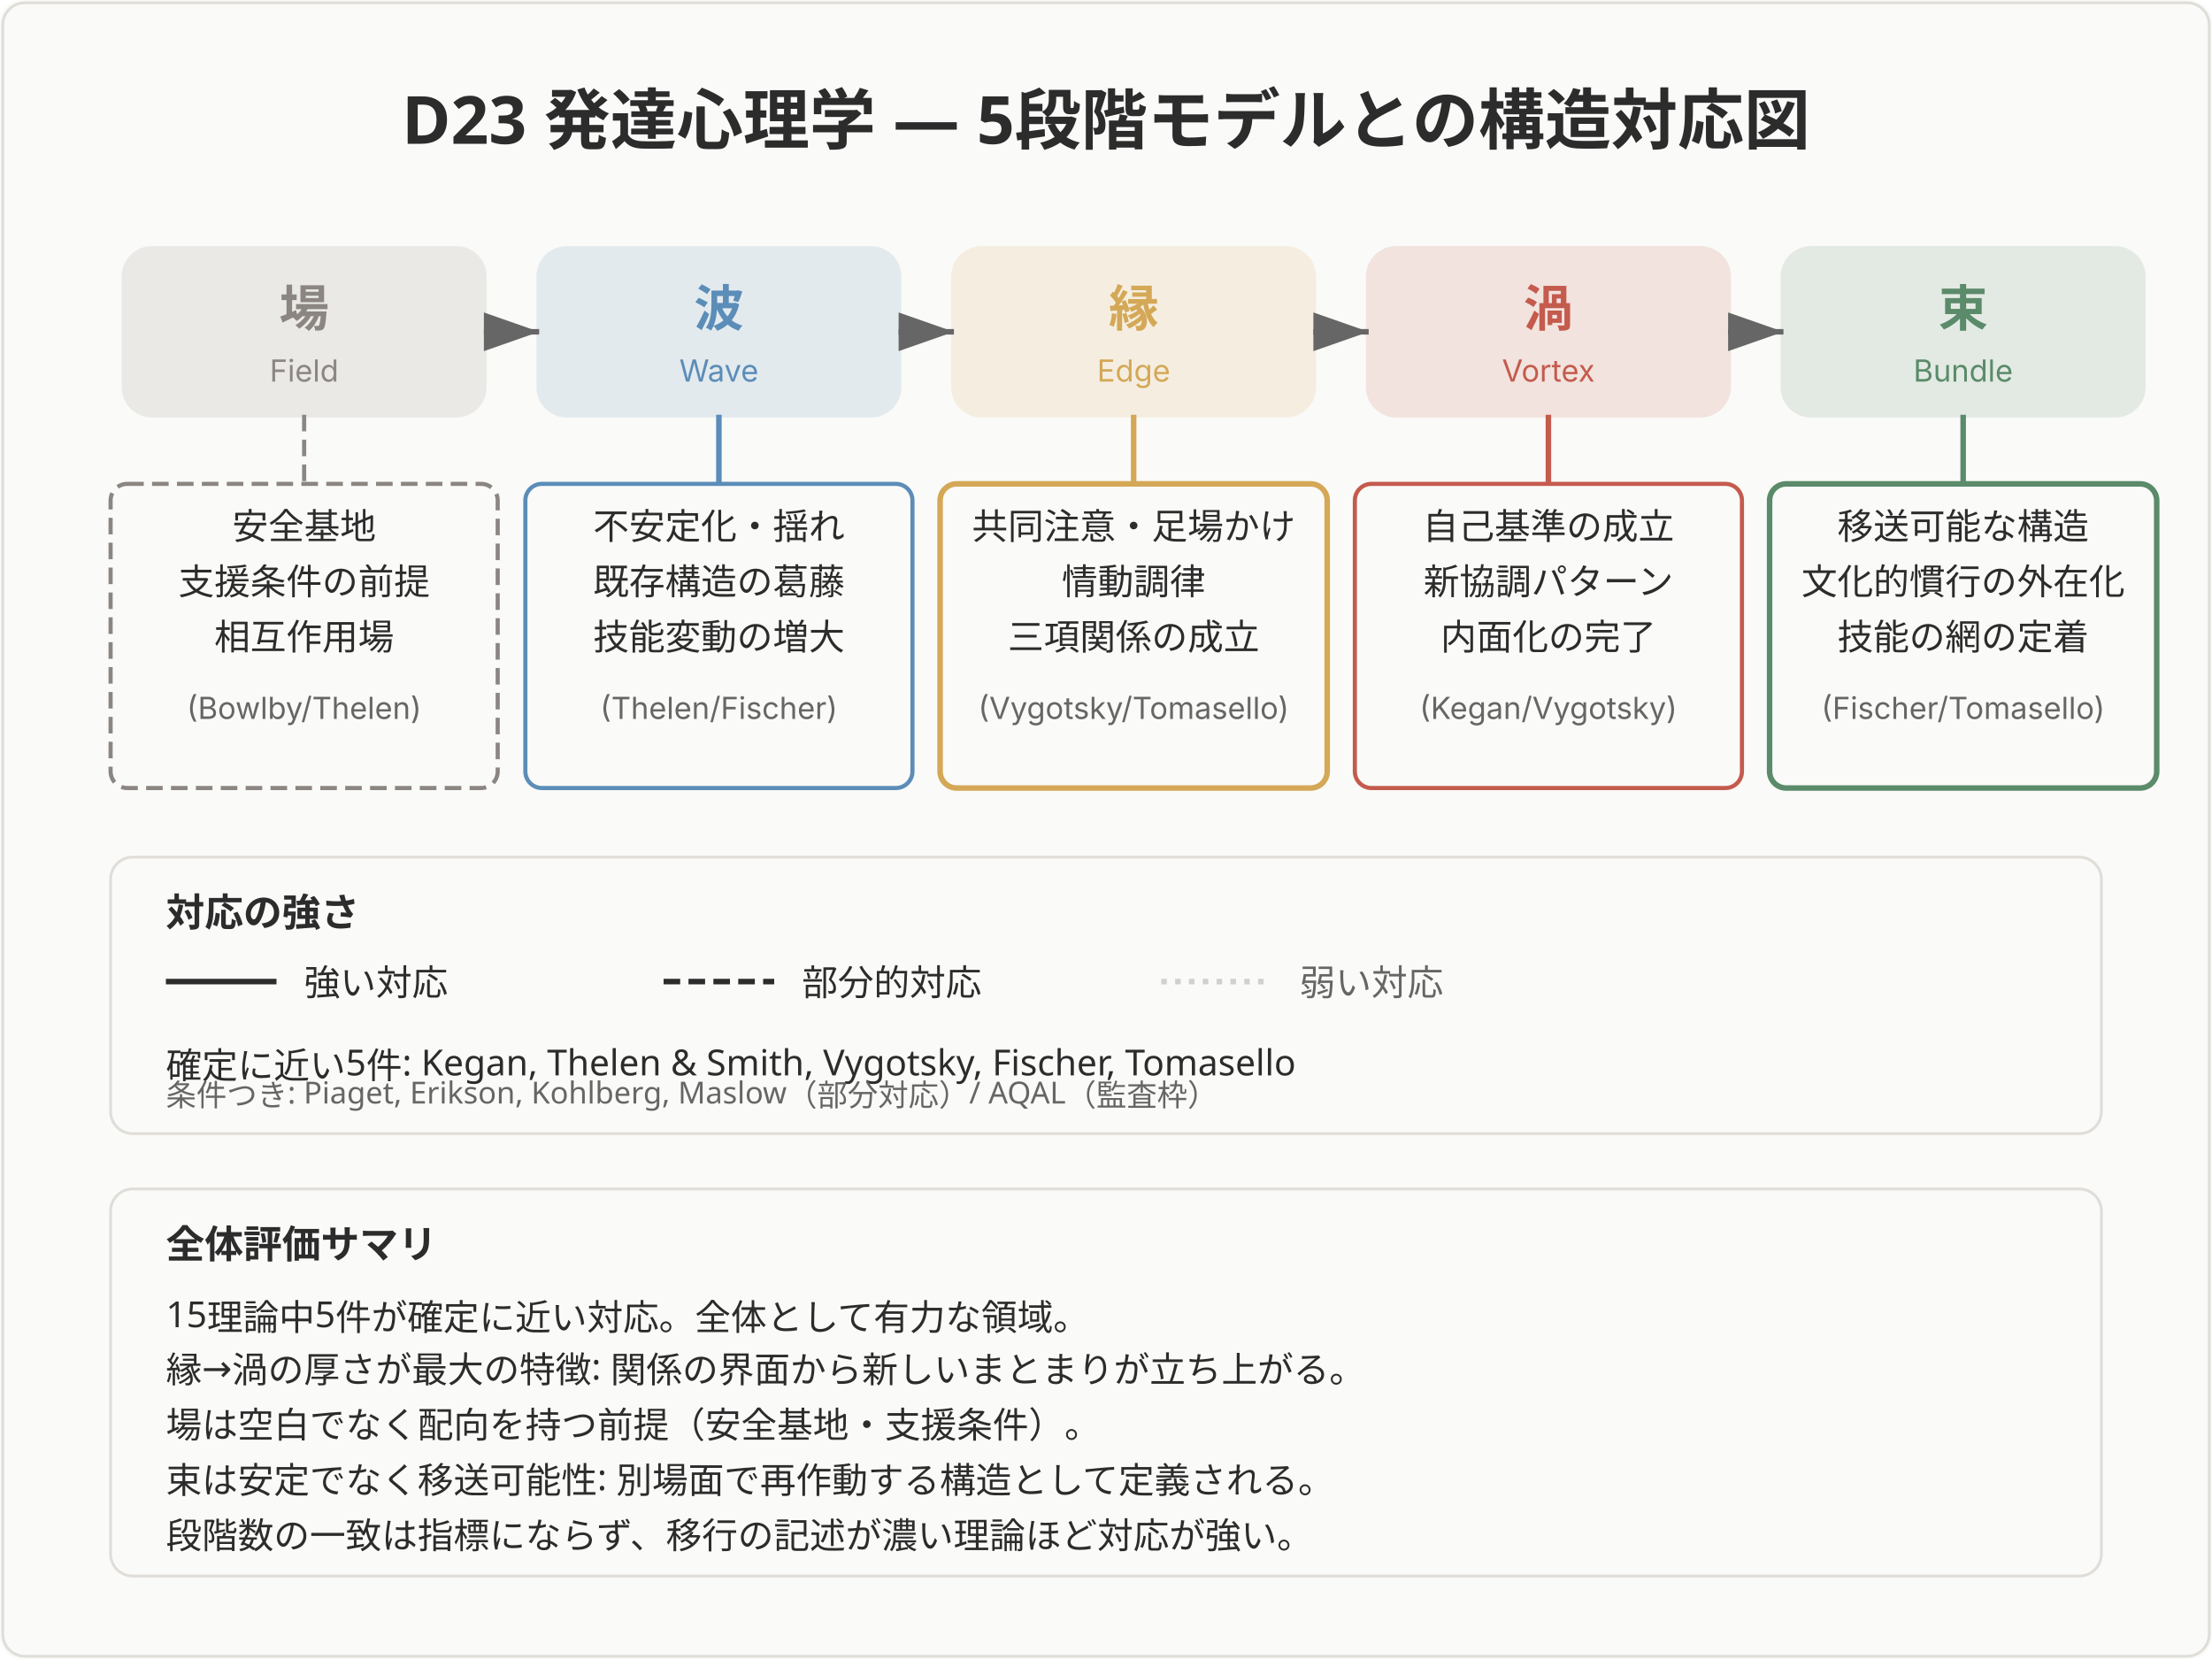
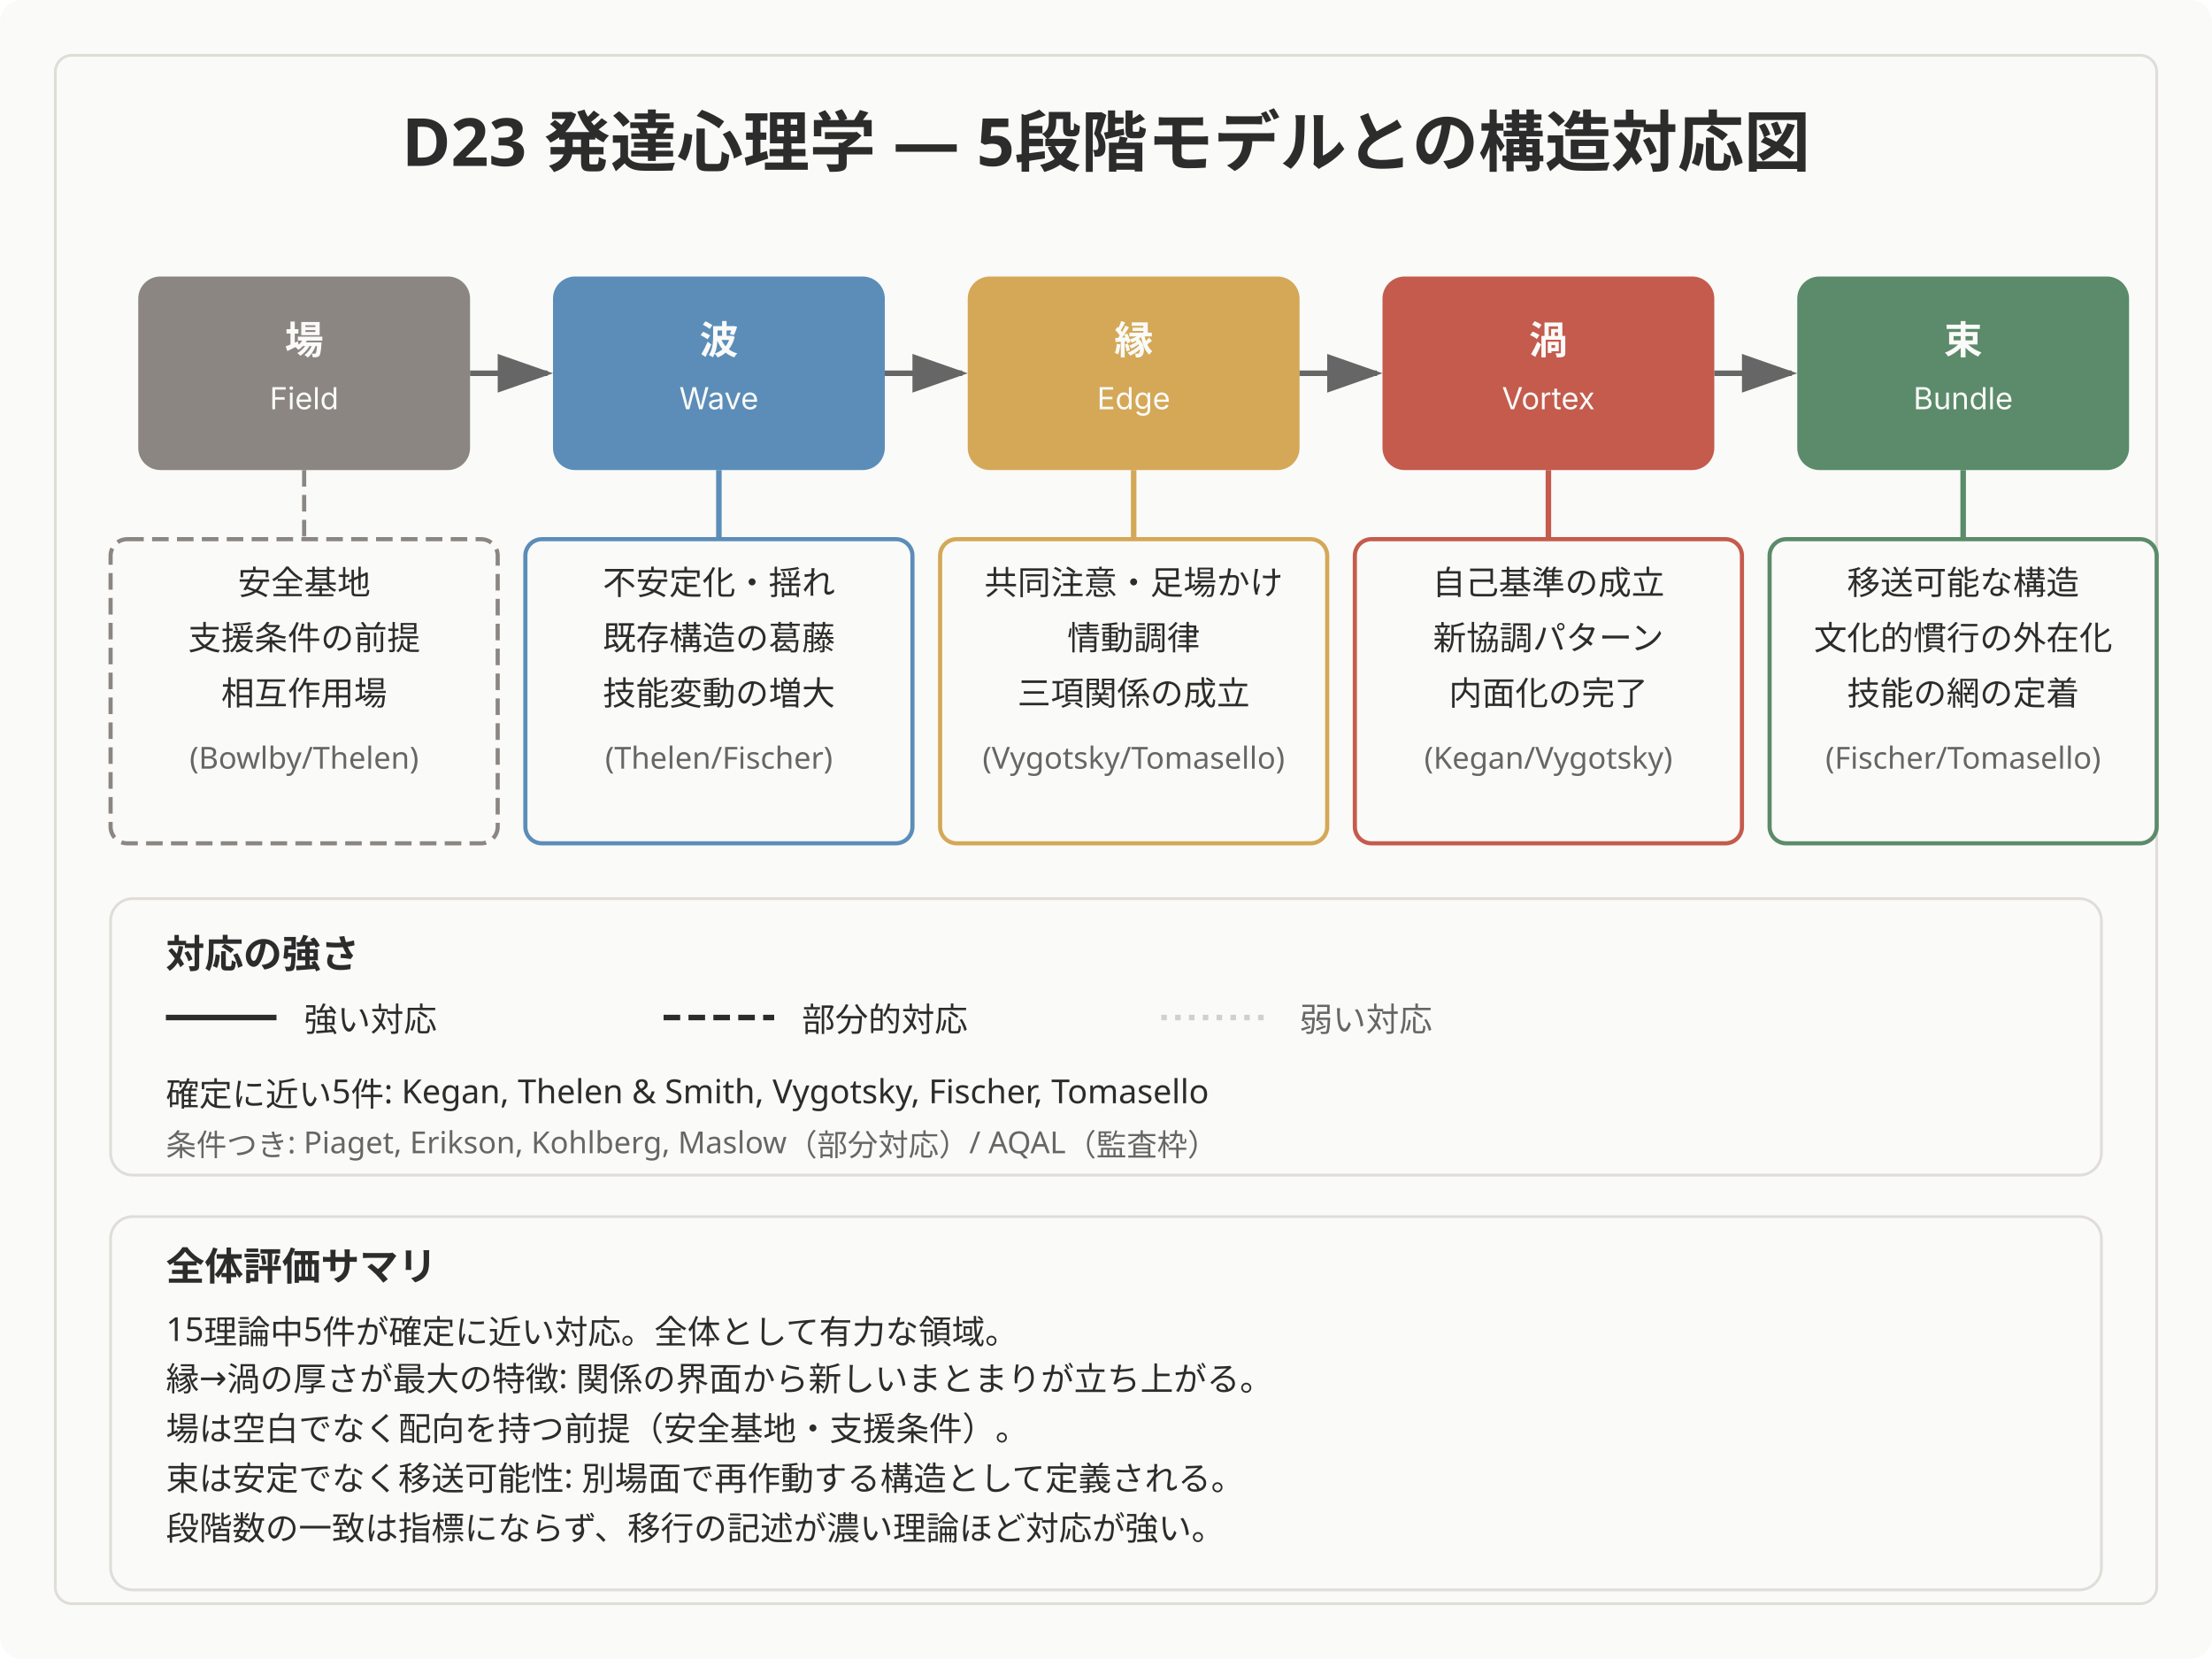
<svg xmlns="http://www.w3.org/2000/svg" viewBox="0 0 800 600">
  <defs>
-     <marker id="arrow23" markerWidth="10" markerHeight="7" refX="10" refY="3.5" orient="auto">
+     <marker id="arrowD23" markerWidth="10" markerHeight="7" refX="9" refY="3.5" orient="auto">
      <polygon points="0 0, 10 3.5, 0 7" fill="#666666" />
    </marker>
+     <style>
+       .title { font-family: 'Hiragino Sans', 'Noto Sans JP', sans-serif; font-size: 24px; fill: #2C2C2C; font-weight: bold; }
+       .stage-label { font-family: 'Hiragino Sans', 'Noto Sans JP', sans-serif; font-size: 14px; fill: #FAFAF8; font-weight: bold; }
+       .stage-sub { font-family: 'Inter', 'Helvetica Neue', sans-serif; font-size: 11px; fill: #FAFAF8; }
+       .concept { font-family: 'Hiragino Sans', 'Noto Sans JP', sans-serif; font-size: 12px; fill: #2C2C2C; }
+       .summary-title { font-family: 'Hiragino Sans', 'Noto Sans JP', sans-serif; font-size: 14px; fill: #2C2C2C; font-weight: bold; }
+       .summary-text { font-family: 'Hiragino Sans', 'Noto Sans JP', sans-serif; font-size: 12px; fill: #666666; }
+       .legend { font-family: 'Hiragino Sans', 'Noto Sans JP', sans-serif; font-size: 11px; fill: #666666; }
+     </style>
  </defs>
  <rect width="800" height="600" fill="#FAFAF8" rx="8" />
-   <rect x="1" y="1" width="798" height="598" fill="none" stroke="#E0DDD8" stroke-width="1" rx="8" />
-   <text x="400" y="52" text-anchor="middle" font-family="'Hiragino Sans', 'Noto Sans JP', sans-serif" font-size="24" fill="#2C2C2C" font-weight="bold">D23 発達心理学 — 5段階モデルとの構造対応図</text>
-   <rect x="45" y="90" width="130" height="60" rx="10" fill="#8B8682" opacity="0.15" stroke="#8B8682" stroke-width="2" />
-   <text x="110" y="118" text-anchor="middle" font-family="'Hiragino Sans', 'Noto Sans JP', sans-serif" font-size="18" fill="#8B8682" font-weight="bold">場</text>
-   <text x="110" y="138" text-anchor="middle" font-family="'Inter', 'Helvetica Neue', sans-serif" font-size="11" fill="#8B8682">Field</text>
-   <rect x="195" y="90" width="130" height="60" rx="10" fill="#5B8DB8" opacity="0.15" stroke="#5B8DB8" stroke-width="2" />
-   <text x="260" y="118" text-anchor="middle" font-family="'Hiragino Sans', 'Noto Sans JP', sans-serif" font-size="18" fill="#5B8DB8" font-weight="bold">波</text>
-   <text x="260" y="138" text-anchor="middle" font-family="'Inter', 'Helvetica Neue', sans-serif" font-size="11" fill="#5B8DB8">Wave</text>
-   <rect x="345" y="90" width="130" height="60" rx="10" fill="#D4A857" opacity="0.15" stroke="#D4A857" stroke-width="2" />
-   <text x="410" y="118" text-anchor="middle" font-family="'Hiragino Sans', 'Noto Sans JP', sans-serif" font-size="18" fill="#D4A857" font-weight="bold">縁</text>
-   <text x="410" y="138" text-anchor="middle" font-family="'Inter', 'Helvetica Neue', sans-serif" font-size="11" fill="#D4A857">Edge</text>
-   <rect x="495" y="90" width="130" height="60" rx="10" fill="#C45B4D" opacity="0.15" stroke="#C45B4D" stroke-width="2" />
-   <text x="560" y="118" text-anchor="middle" font-family="'Hiragino Sans', 'Noto Sans JP', sans-serif" font-size="18" fill="#C45B4D" font-weight="bold">渦</text>
-   <text x="560" y="138" text-anchor="middle" font-family="'Inter', 'Helvetica Neue', sans-serif" font-size="11" fill="#C45B4D">Vortex</text>
-   <rect x="645" y="90" width="130" height="60" rx="10" fill="#5B8B6A" opacity="0.15" stroke="#5B8B6A" stroke-width="2" />
-   <text x="710" y="118" text-anchor="middle" font-family="'Hiragino Sans', 'Noto Sans JP', sans-serif" font-size="18" fill="#5B8B6A" font-weight="bold">束</text>
-   <text x="710" y="138" text-anchor="middle" font-family="'Inter', 'Helvetica Neue', sans-serif" font-size="11" fill="#5B8B6A">Bundle</text>
-   <line x1="175" y1="120" x2="195" y2="120" stroke="#666666" stroke-width="2" marker-end="url(#arrow23)" />
-   <line x1="325" y1="120" x2="345" y2="120" stroke="#666666" stroke-width="2" marker-end="url(#arrow23)" />
-   <line x1="475" y1="120" x2="495" y2="120" stroke="#666666" stroke-width="2" marker-end="url(#arrow23)" />
-   <line x1="625" y1="120" x2="645" y2="120" stroke="#666666" stroke-width="2" marker-end="url(#arrow23)" />
-   <line x1="110" y1="150" x2="110" y2="175" stroke="#8B8682" stroke-width="1.5" stroke-dasharray="6,3" />
-   <rect x="40" y="175" width="140" height="110" rx="6" fill="#FAFAF8" stroke="#8B8682" stroke-width="1.5" stroke-dasharray="6,3" />
-   <text x="110" y="195" text-anchor="middle" font-family="'Hiragino Sans', 'Noto Sans JP', sans-serif" font-size="13" fill="#2C2C2C">安全基地</text>
-   <text x="110" y="215" text-anchor="middle" font-family="'Hiragino Sans', 'Noto Sans JP', sans-serif" font-size="13" fill="#2C2C2C">支援条件の前提</text>
-   <text x="110" y="235" text-anchor="middle" font-family="'Hiragino Sans', 'Noto Sans JP', sans-serif" font-size="13" fill="#2C2C2C">相互作用場</text>
-   <text x="110" y="260" text-anchor="middle" font-family="'Inter', 'Helvetica Neue', sans-serif" font-size="11" fill="#666666">(Bowlby/Thelen)</text>
-   <line x1="260" y1="150" x2="260" y2="175" stroke="#5B8DB8" stroke-width="2" />
-   <rect x="190" y="175" width="140" height="110" rx="6" fill="#FAFAF8" stroke="#5B8DB8" stroke-width="1.5" />
-   <text x="260" y="195" text-anchor="middle" font-family="'Hiragino Sans', 'Noto Sans JP', sans-serif" font-size="13" fill="#2C2C2C">不安定化・揺れ</text>
-   <text x="260" y="215" text-anchor="middle" font-family="'Hiragino Sans', 'Noto Sans JP', sans-serif" font-size="13" fill="#2C2C2C">既存構造の葛藤</text>
-   <text x="260" y="235" text-anchor="middle" font-family="'Hiragino Sans', 'Noto Sans JP', sans-serif" font-size="13" fill="#2C2C2C">技能変動の増大</text>
-   <text x="260" y="260" text-anchor="middle" font-family="'Inter', 'Helvetica Neue', sans-serif" font-size="11" fill="#666666">(Thelen/Fischer)</text>
-   <line x1="410" y1="150" x2="410" y2="175" stroke="#D4A857" stroke-width="2" />
-   <rect x="340" y="175" width="140" height="110" rx="6" fill="#FAFAF8" stroke="#D4A857" stroke-width="2" />
-   <text x="410" y="195" text-anchor="middle" font-family="'Hiragino Sans', 'Noto Sans JP', sans-serif" font-size="13" fill="#2C2C2C">共同注意・足場かけ</text>
-   <text x="410" y="215" text-anchor="middle" font-family="'Hiragino Sans', 'Noto Sans JP', sans-serif" font-size="13" fill="#2C2C2C">情動調律</text>
-   <text x="410" y="235" text-anchor="middle" font-family="'Hiragino Sans', 'Noto Sans JP', sans-serif" font-size="13" fill="#2C2C2C">三項関係の成立</text>
-   <text x="410" y="260" text-anchor="middle" font-family="'Inter', 'Helvetica Neue', sans-serif" font-size="11" fill="#666666">(Vygotsky/Tomasello)</text>
-   <line x1="560" y1="150" x2="560" y2="175" stroke="#C45B4D" stroke-width="2" />
-   <rect x="490" y="175" width="140" height="110" rx="6" fill="#FAFAF8" stroke="#C45B4D" stroke-width="1.5" />
-   <text x="560" y="195" text-anchor="middle" font-family="'Hiragino Sans', 'Noto Sans JP', sans-serif" font-size="13" fill="#2C2C2C">自己基準の成立</text>
-   <text x="560" y="215" text-anchor="middle" font-family="'Hiragino Sans', 'Noto Sans JP', sans-serif" font-size="13" fill="#2C2C2C">新協調パターン</text>
-   <text x="560" y="235" text-anchor="middle" font-family="'Hiragino Sans', 'Noto Sans JP', sans-serif" font-size="13" fill="#2C2C2C">内面化の完了</text>
-   <text x="560" y="260" text-anchor="middle" font-family="'Inter', 'Helvetica Neue', sans-serif" font-size="11" fill="#666666">(Kegan/Vygotsky)</text>
-   <line x1="710" y1="150" x2="710" y2="175" stroke="#5B8B6A" stroke-width="2" />
-   <rect x="640" y="175" width="140" height="110" rx="6" fill="#FAFAF8" stroke="#5B8B6A" stroke-width="2" />
-   <text x="710" y="195" text-anchor="middle" font-family="'Hiragino Sans', 'Noto Sans JP', sans-serif" font-size="13" fill="#2C2C2C">移送可能な構造</text>
-   <text x="710" y="215" text-anchor="middle" font-family="'Hiragino Sans', 'Noto Sans JP', sans-serif" font-size="13" fill="#2C2C2C">文化的慣行の外在化</text>
-   <text x="710" y="235" text-anchor="middle" font-family="'Hiragino Sans', 'Noto Sans JP', sans-serif" font-size="13" fill="#2C2C2C">技能の網の定着</text>
-   <text x="710" y="260" text-anchor="middle" font-family="'Inter', 'Helvetica Neue', sans-serif" font-size="11" fill="#666666">(Fischer/Tomasello)</text>
-   <rect x="40" y="310" width="720" height="100" rx="8" fill="#FAFAF8" stroke="#E0DDD8" stroke-width="1" />
-   <text x="60" y="335" font-family="'Hiragino Sans', 'Noto Sans JP', sans-serif" font-size="14" fill="#2C2C2C" font-weight="bold">対応の強さ</text>
-   <line x1="60" y1="355" x2="100" y2="355" stroke="#2C2C2C" stroke-width="2" />
-   <text x="110" y="360" font-family="'Hiragino Sans', 'Noto Sans JP', sans-serif" font-size="13" fill="#2C2C2C">強い対応</text>
-   <line x1="240" y1="355" x2="280" y2="355" stroke="#2C2C2C" stroke-width="2" stroke-dasharray="6,3" />
-   <text x="290" y="360" font-family="'Hiragino Sans', 'Noto Sans JP', sans-serif" font-size="13" fill="#2C2C2C">部分的対応</text>
-   <line x1="420" y1="355" x2="460" y2="355" stroke="#D0D0D0" stroke-width="2" stroke-dasharray="2,3" />
-   <text x="470" y="360" font-family="'Hiragino Sans', 'Noto Sans JP', sans-serif" font-size="13" fill="#666666">弱い対応</text>
-   <text x="60" y="390" font-family="'Hiragino Sans', 'Noto Sans JP', sans-serif" font-size="13" fill="#2C2C2C">確定に近い5件: Kegan, Thelen &amp; Smith, Vygotsky, Fischer, Tomasello</text>
-   <text x="60" y="400" font-family="'Hiragino Sans', 'Noto Sans JP', sans-serif" font-size="11" fill="#666666">条件つき: Piaget, Erikson, Kohlberg, Maslow（部分対応）/ AQAL（監査枠）</text>
-   <rect x="40" y="430" width="720" height="140" rx="8" fill="#FAFAF8" stroke="#E0DDD8" stroke-width="1" />
-   <text x="60" y="455" font-family="'Hiragino Sans', 'Noto Sans JP', sans-serif" font-size="14" fill="#2C2C2C" font-weight="bold">全体評価サマリ</text>
-   <text x="60" y="480" font-family="'Hiragino Sans', 'Noto Sans JP', sans-serif" font-size="13" fill="#2C2C2C">15理論中5件が確定に近い対応。全体として有力な領域。</text>
-   <text x="60" y="500" font-family="'Hiragino Sans', 'Noto Sans JP', sans-serif" font-size="13" fill="#2C2C2C">縁→渦の厚さが最大の特徴: 関係の界面から新しいまとまりが立ち上がる。</text>
-   <text x="60" y="520" font-family="'Hiragino Sans', 'Noto Sans JP', sans-serif" font-size="13" fill="#2C2C2C">場は空白でなく配向を持つ前提（安全基地・支援条件）。</text>
-   <text x="60" y="540" font-family="'Hiragino Sans', 'Noto Sans JP', sans-serif" font-size="13" fill="#2C2C2C">束は安定でなく移送可能性: 別場面で再作動する構造として定義される。</text>
-   <text x="60" y="560" font-family="'Hiragino Sans', 'Noto Sans JP', sans-serif" font-size="13" fill="#2C2C2C">段階数の一致は指標にならず、移行の記述が濃い理論ほど対応が強い。</text>
+   <rect x="20" y="20" width="760" height="560" fill="none" stroke="#E0DDD8" stroke-width="1" rx="6" />
+   <text x="400" y="60" text-anchor="middle" class="title">D23 発達心理学 — 5段階モデルとの構造対応図</text>
+   <rect x="50" y="100" width="120" height="70" rx="8" fill="#8B8682" />
+   <text x="110" y="128" text-anchor="middle" class="stage-label">場</text>
+   <text x="110" y="148" text-anchor="middle" class="stage-sub">Field</text>
+   <rect x="200" y="100" width="120" height="70" rx="8" fill="#5B8DB8" />
+   <text x="260" y="128" text-anchor="middle" class="stage-label">波</text>
+   <text x="260" y="148" text-anchor="middle" class="stage-sub">Wave</text>
+   <rect x="350" y="100" width="120" height="70" rx="8" fill="#D4A857" />
+   <text x="410" y="128" text-anchor="middle" class="stage-label">縁</text>
+   <text x="410" y="148" text-anchor="middle" class="stage-sub">Edge</text>
+   <rect x="500" y="100" width="120" height="70" rx="8" fill="#C45B4D" />
+   <text x="560" y="128" text-anchor="middle" class="stage-label">渦</text>
+   <text x="560" y="148" text-anchor="middle" class="stage-sub">Vortex</text>
+   <rect x="650" y="100" width="120" height="70" rx="8" fill="#5B8B6A" />
+   <text x="710" y="128" text-anchor="middle" class="stage-label">束</text>
+   <text x="710" y="148" text-anchor="middle" class="stage-sub">Bundle</text>
+   <line x1="170" y1="135" x2="198" y2="135" stroke="#666666" stroke-width="2" marker-end="url(#arrowD23)" />
+   <line x1="320" y1="135" x2="348" y2="135" stroke="#666666" stroke-width="2" marker-end="url(#arrowD23)" />
+   <line x1="470" y1="135" x2="498" y2="135" stroke="#666666" stroke-width="2" marker-end="url(#arrowD23)" />
+   <line x1="620" y1="135" x2="648" y2="135" stroke="#666666" stroke-width="2" marker-end="url(#arrowD23)" />
+   <line x1="110" y1="170" x2="110" y2="195" stroke="#8B8682" stroke-width="1.5" stroke-dasharray="6,3" />
+   <rect x="40" y="195" width="140" height="110" rx="6" fill="none" stroke="#8B8682" stroke-width="1.5" stroke-dasharray="6,3" />
+   <text x="110" y="215" text-anchor="middle" class="concept">安全基地</text>
+   <text x="110" y="235" text-anchor="middle" class="concept">支援条件の前提</text>
+   <text x="110" y="255" text-anchor="middle" class="concept">相互作用場</text>
+   <text x="110" y="278" text-anchor="middle" class="legend">(Bowlby/Thelen)</text>
+   <line x1="260" y1="170" x2="260" y2="195" stroke="#5B8DB8" stroke-width="2" />
+   <rect x="190" y="195" width="140" height="110" rx="6" fill="none" stroke="#5B8DB8" stroke-width="1.5" />
+   <text x="260" y="215" text-anchor="middle" class="concept">不安定化・揺れ</text>
+   <text x="260" y="235" text-anchor="middle" class="concept">既存構造の葛藤</text>
+   <text x="260" y="255" text-anchor="middle" class="concept">技能変動の増大</text>
+   <text x="260" y="278" text-anchor="middle" class="legend">(Thelen/Fischer)</text>
+   <line x1="410" y1="170" x2="410" y2="195" stroke="#D4A857" stroke-width="2" />
+   <rect x="340" y="195" width="140" height="110" rx="6" fill="none" stroke="#D4A857" stroke-width="1.5" />
+   <text x="410" y="215" text-anchor="middle" class="concept">共同注意・足場かけ</text>
+   <text x="410" y="235" text-anchor="middle" class="concept">情動調律</text>
+   <text x="410" y="255" text-anchor="middle" class="concept">三項関係の成立</text>
+   <text x="410" y="278" text-anchor="middle" class="legend">(Vygotsky/Tomasello)</text>
+   <line x1="560" y1="170" x2="560" y2="195" stroke="#C45B4D" stroke-width="2" />
+   <rect x="490" y="195" width="140" height="110" rx="6" fill="none" stroke="#C45B4D" stroke-width="1.5" />
+   <text x="560" y="215" text-anchor="middle" class="concept">自己基準の成立</text>
+   <text x="560" y="235" text-anchor="middle" class="concept">新協調パターン</text>
+   <text x="560" y="255" text-anchor="middle" class="concept">内面化の完了</text>
+   <text x="560" y="278" text-anchor="middle" class="legend">(Kegan/Vygotsky)</text>
+   <line x1="710" y1="170" x2="710" y2="195" stroke="#5B8B6A" stroke-width="2" />
+   <rect x="640" y="195" width="140" height="110" rx="6" fill="none" stroke="#5B8B6A" stroke-width="1.5" />
+   <text x="710" y="215" text-anchor="middle" class="concept">移送可能な構造</text>
+   <text x="710" y="235" text-anchor="middle" class="concept">文化的慣行の外在化</text>
+   <text x="710" y="255" text-anchor="middle" class="concept">技能の網の定着</text>
+   <text x="710" y="278" text-anchor="middle" class="legend">(Fischer/Tomasello)</text>
+   <rect x="40" y="325" width="720" height="100" rx="8" fill="#FAFAF8" stroke="#E0DDD8" stroke-width="1" />
+   <text x="60" y="350" class="summary-title">対応の強さ</text>
+   <line x1="60" y1="368" x2="100" y2="368" stroke="#2C2C2C" stroke-width="2" />
+   <text x="110" y="373" class="concept">強い対応</text>
+   <line x1="240" y1="368" x2="280" y2="368" stroke="#2C2C2C" stroke-width="2" stroke-dasharray="6,3" />
+   <text x="290" y="373" class="concept">部分的対応</text>
+   <line x1="420" y1="368" x2="460" y2="368" stroke="#D0D0D0" stroke-width="2" stroke-dasharray="2,3" />
+   <text x="470" y="373" class="summary-text">弱い対応</text>
+   <text x="60" y="400" class="concept">確定に近い5件: Kegan, Thelen &amp; Smith, Vygotsky, Fischer, Tomasello</text>
+   <text x="60" y="418" class="legend">条件つき: Piaget, Erikson, Kohlberg, Maslow（部分対応）/ AQAL（監査枠）</text>
+   <rect x="40" y="440" width="720" height="135" rx="8" fill="#FAFAF8" stroke="#E0DDD8" stroke-width="1" />
+   <text x="60" y="463" class="summary-title">全体評価サマリ</text>
+   <text x="60" y="485" class="concept">15理論中5件が確定に近い対応。全体として有力な領域。</text>
+   <text x="60" y="503" class="concept">縁→渦の厚さが最大の特徴: 関係の界面から新しいまとまりが立ち上がる。</text>
+   <text x="60" y="521" class="concept">場は空白でなく配向を持つ前提（安全基地・支援条件）。</text>
+   <text x="60" y="539" class="concept">束は安定でなく移送可能性: 別場面で再作動する構造として定義される。</text>
+   <text x="60" y="557" class="concept">段階数の一致は指標にならず、移行の記述が濃い理論ほど対応が強い。</text>
</svg>
